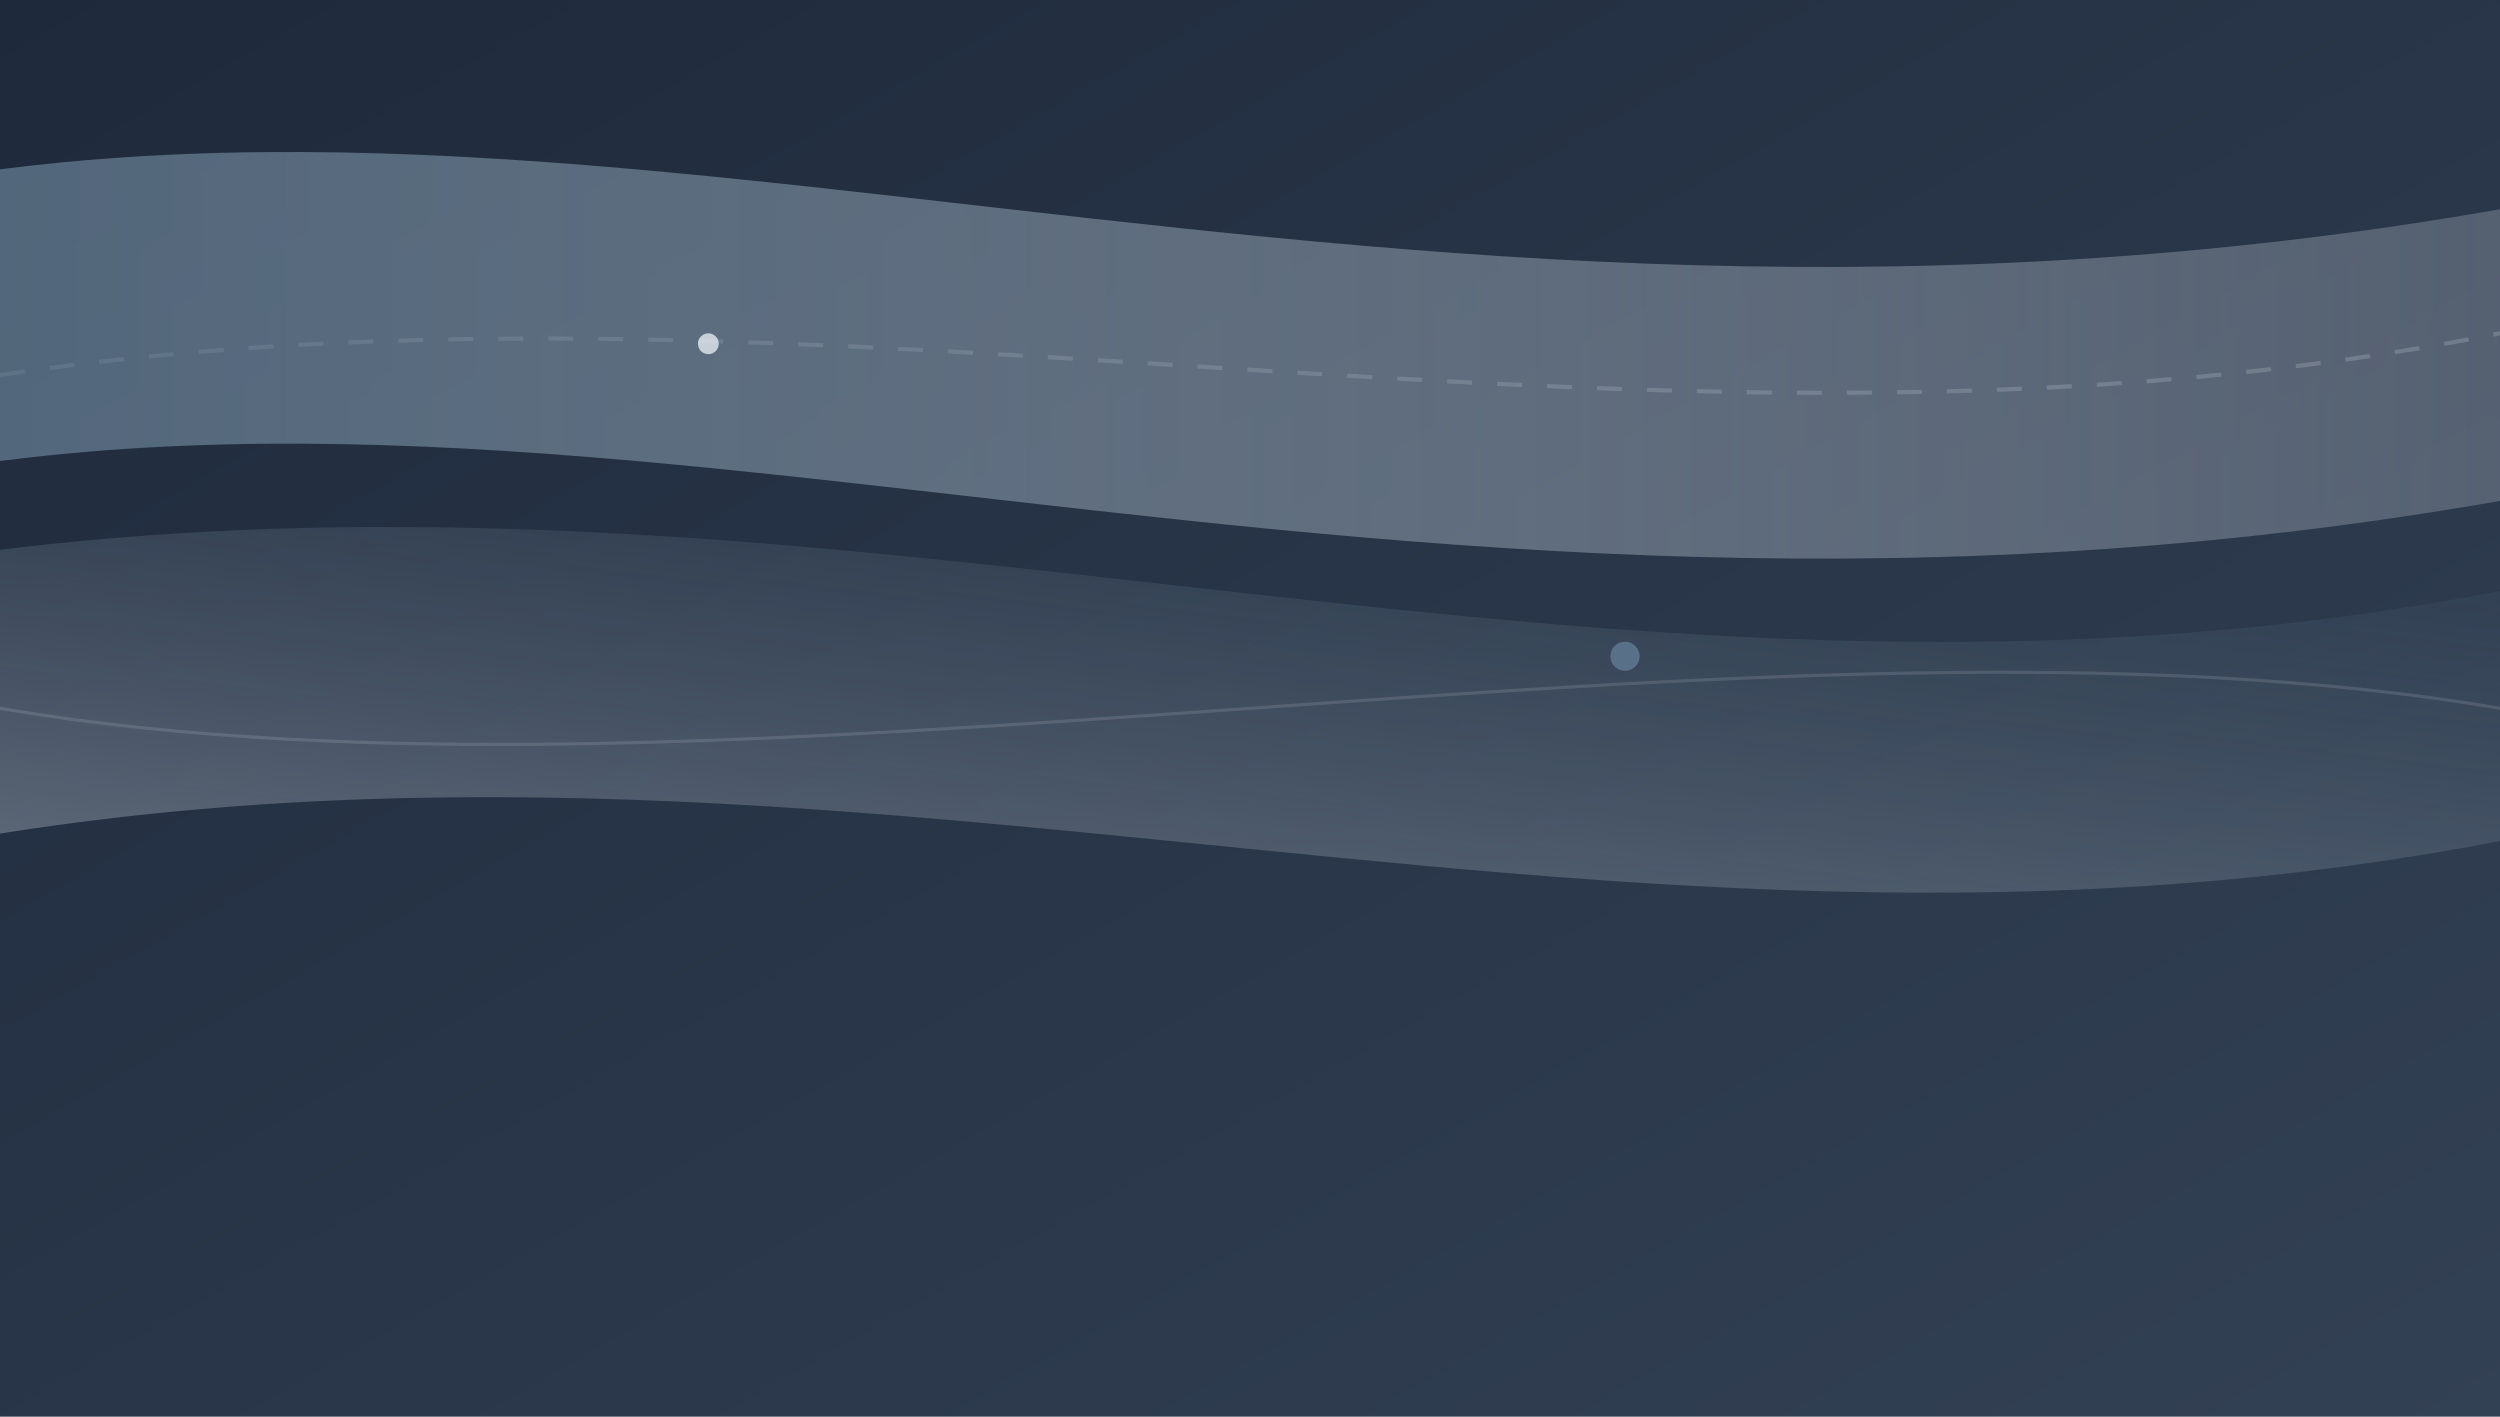
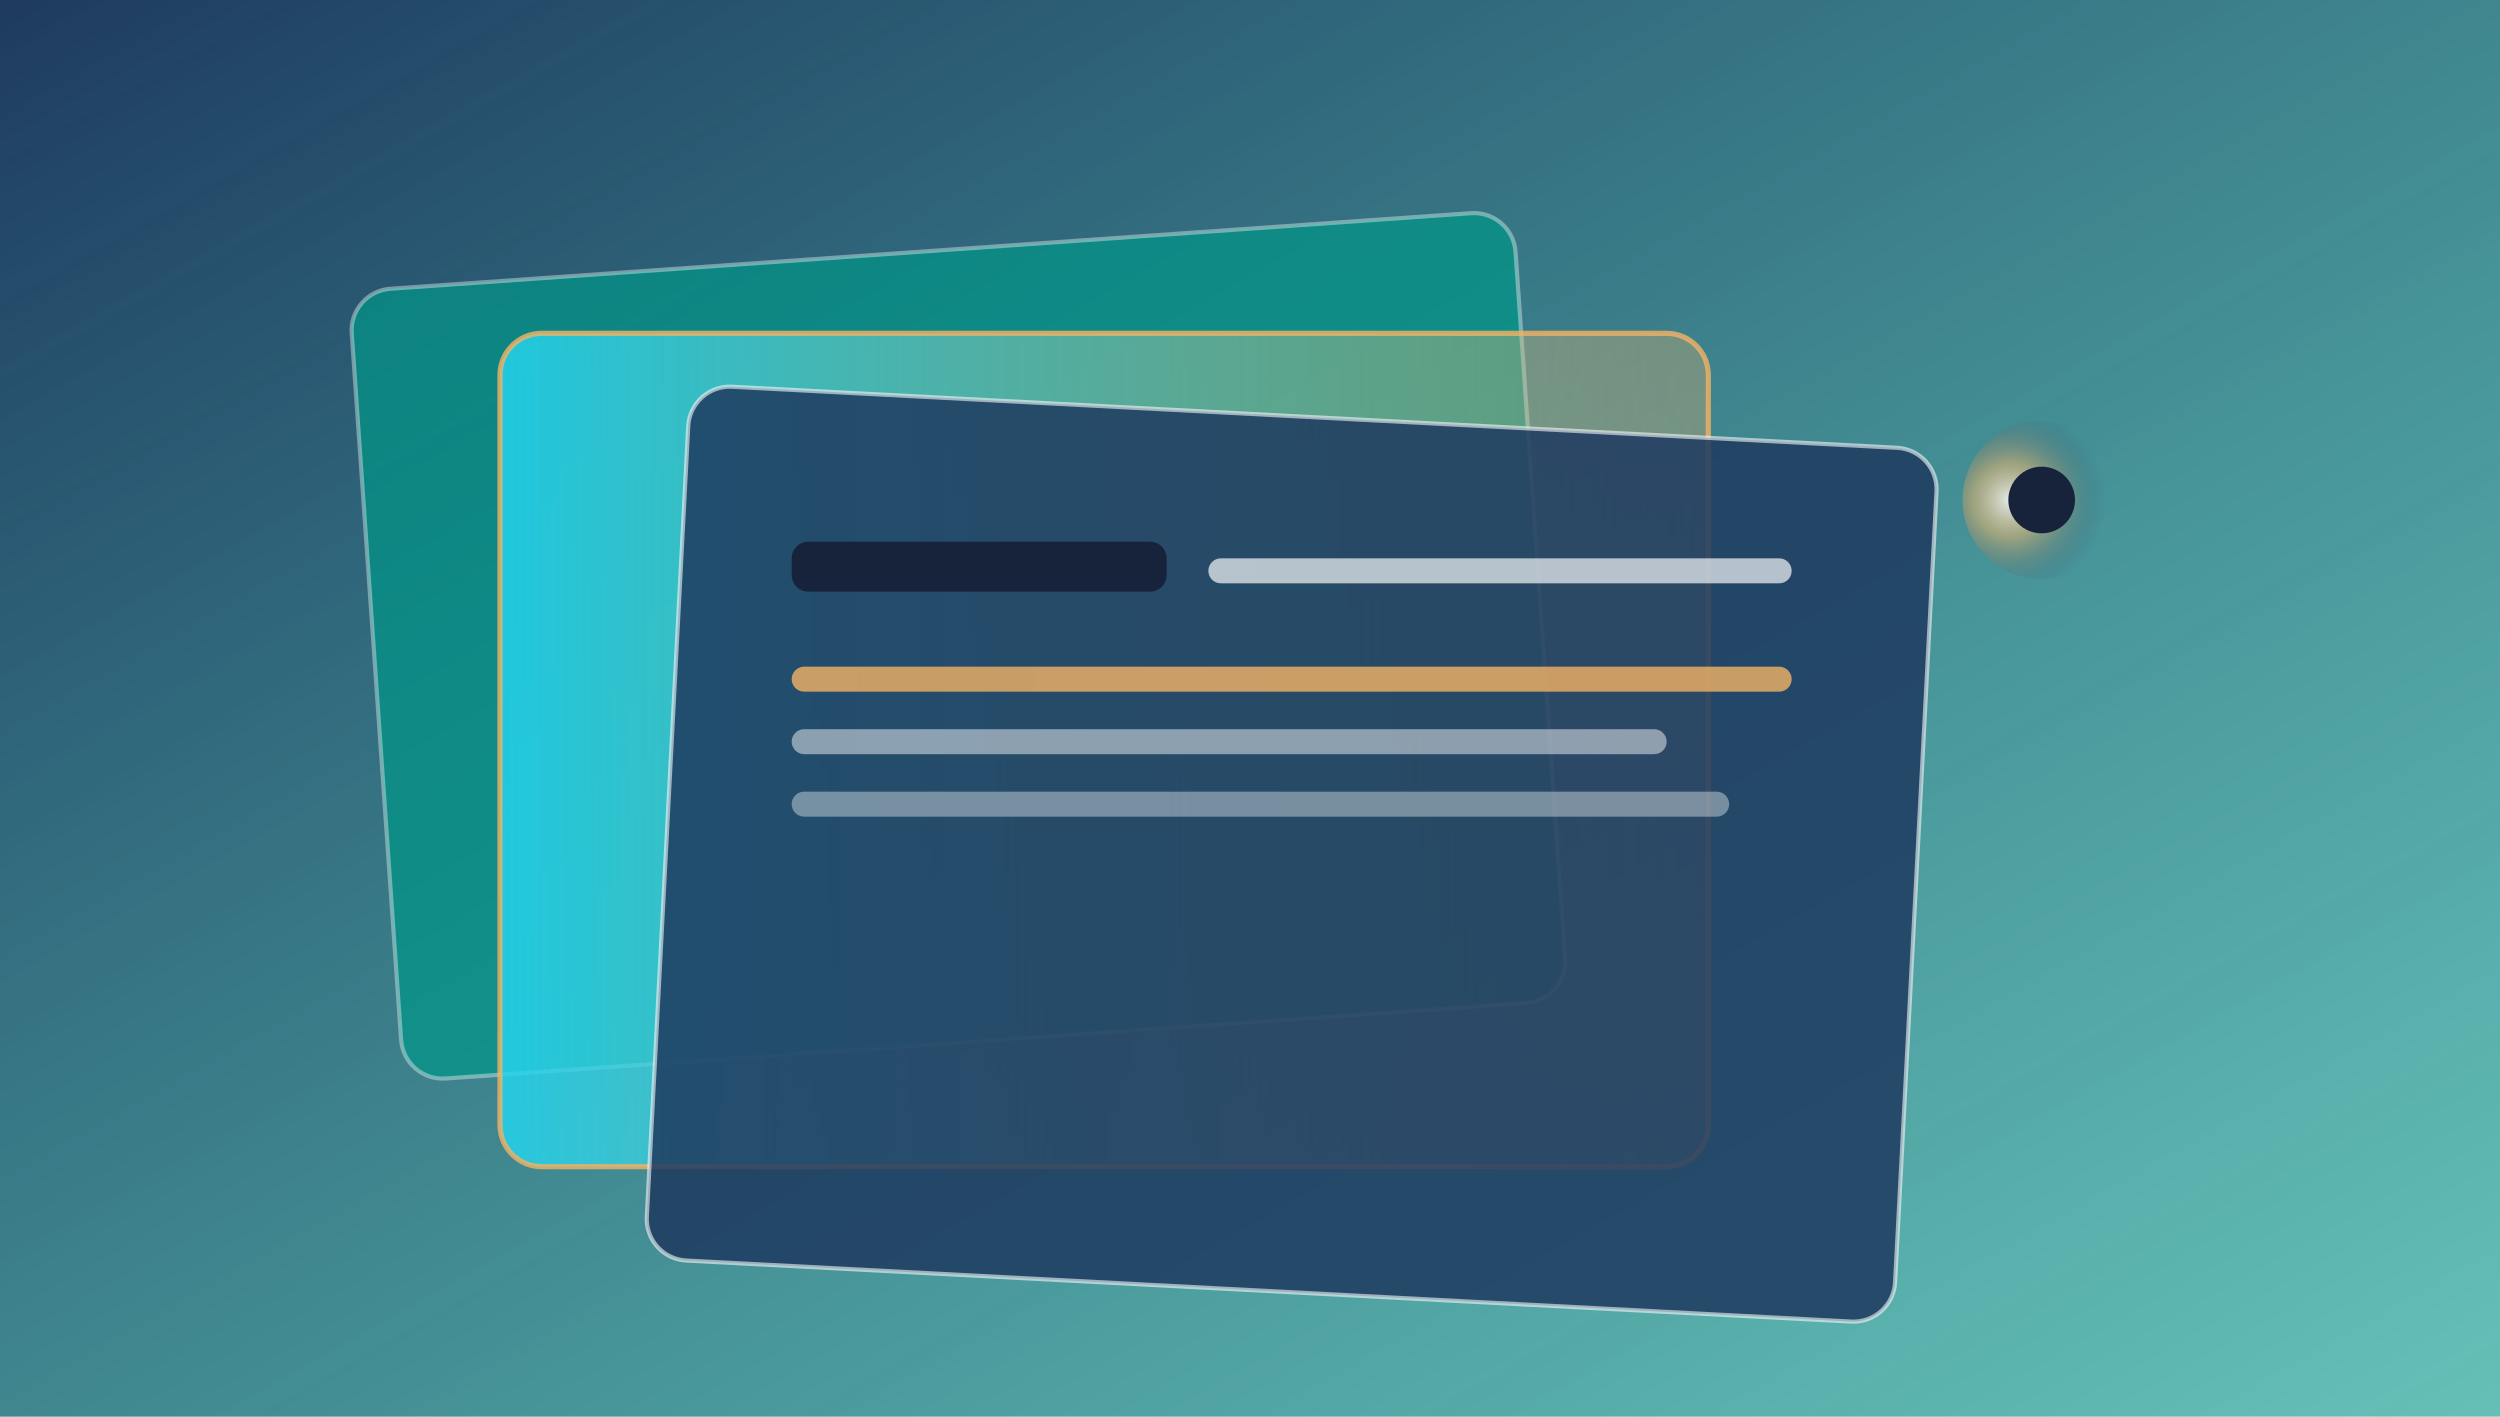
<svg xmlns="http://www.w3.org/2000/svg" viewBox="0 0 1200 680" preserveAspectRatio="xMidYMid slice" width="100%" height="100%">
  <defs>
-     <linearGradient id="gbg" x1="0%" y1="0%" x2="100%" y2="100%">
-       <stop offset="0%" stop-color="#1e293b" />
-       <stop offset="100%" stop-color="#334155" />
+     <linearGradient id="grad_news_2" x1="0%" y1="0%" x2="100%" y2="100%">
+       <stop offset="0%" stop-color="#1E3A5F" />
+       <stop offset="100%" stop-color="#009688" stop-opacity="0.6" />
    </linearGradient>
-     <linearGradient id="gm" x1="0%" y1="0%" x2="100%" y2="0%">
-       <stop offset="0%" stop-color="#5c768d" stop-opacity="0.75" />
-       <stop offset="100%" stop-color="#e2e8f0" stop-opacity="0.2" />
+     <linearGradient id="glow_news_2" x1="0%" y1="0%" x2="100%" y2="0%">
+       <stop offset="0%" stop-color="#22D3EE" stop-opacity="0.85" />
+       <stop offset="100%" stop-color="#F2B366" stop-opacity="0.3" />
    </linearGradient>
-     <linearGradient id="gs" x1="0%" y1="100%" x2="100%" y2="0%">
-       <stop offset="0%" stop-color="#e2e8f0" stop-opacity="0.35" />
-       <stop offset="100%" stop-color="#5c768d" stop-opacity="0.05" />
-     </linearGradient>
+     <radialGradient id="spot_news_2" cx="30%" cy="50%" r="60%">
+       <stop offset="0%" stop-color="#F4F7F8" stop-opacity="0.9" />
+       <stop offset="40%" stop-color="#F2B366" stop-opacity="0.5" />
+       <stop offset="100%" stop-color="#1E3A5F" stop-opacity="0" />
+     </radialGradient>
  </defs>
-   <rect width="1200" height="680" fill="url(#gbg)" />
-   <path d="M 0 180 C 400 120, 800 240, 1200 160" fill="none" stroke="#e2e8f0" stroke-width="2" stroke-opacity="0.2" stroke-dasharray="12 12" />
-   <path d="M 0 340 C 350 400, 850 280, 1200 340" fill="none" stroke="#e2e8f0" stroke-width="1.5" stroke-opacity="0.15" />
-   <path d="M -100 100 C 300 0, 700 220, 1300 80 L 1300 220 C 700 360, 300 140, -100 240 Z" fill="url(#gm)" />
-   <path d="M -100 280 C 400 180, 800 400, 1300 260 L 1300 380 C 800 520, 400 300, -100 420 Z" fill="url(#gs)" />
-   <circle cx="340" cy="165" r="5" fill="#e2e8f0" fill-opacity="0.8" />
-   <circle cx="780" cy="315" r="7" fill="#5c768d" fill-opacity="0.9" />
+   <rect width="1200" height="680" fill="url(#grad_news_2)" />
+   <rect x="180" y="120" width="560" height="380" rx="20" transform="rotate(-4 460 310)" fill="#009688" fill-opacity="0.7" stroke="#F4F7F8" stroke-width="2" stroke-opacity="0.4" />
+   <rect x="240" y="160" width="580" height="400" rx="20" fill="url(#glow_news_2)" stroke="#F2B366" stroke-width="2.5" stroke-opacity="0.8" />
+   <rect x="320" y="200" width="600" height="420" rx="20" transform="rotate(3 620 410)" fill="#1E3A5F" fill-opacity="0.85" stroke="#F4F7F8" stroke-width="2" stroke-opacity="0.6" />
+   <rect x="380" y="260" width="180" height="24" rx="8" fill="#17233A" />
+   <rect x="580" y="268" width="280" height="12" rx="6" fill="#F4F7F8" fill-opacity="0.7" />
+   <rect x="380" y="320" width="480" height="12" rx="6" fill="#F2B366" fill-opacity="0.8" />
+   <rect x="380" y="350" width="420" height="12" rx="6" fill="#F4F7F8" fill-opacity="0.5" />
+   <rect x="380" y="380" width="450" height="12" rx="6" fill="#F4F7F8" fill-opacity="0.4" />
+   <circle cx="980" cy="240" r="38" fill="url(#spot_news_2)" />
+   <circle cx="980" cy="240" r="16" fill="#17233A" />
</svg>
